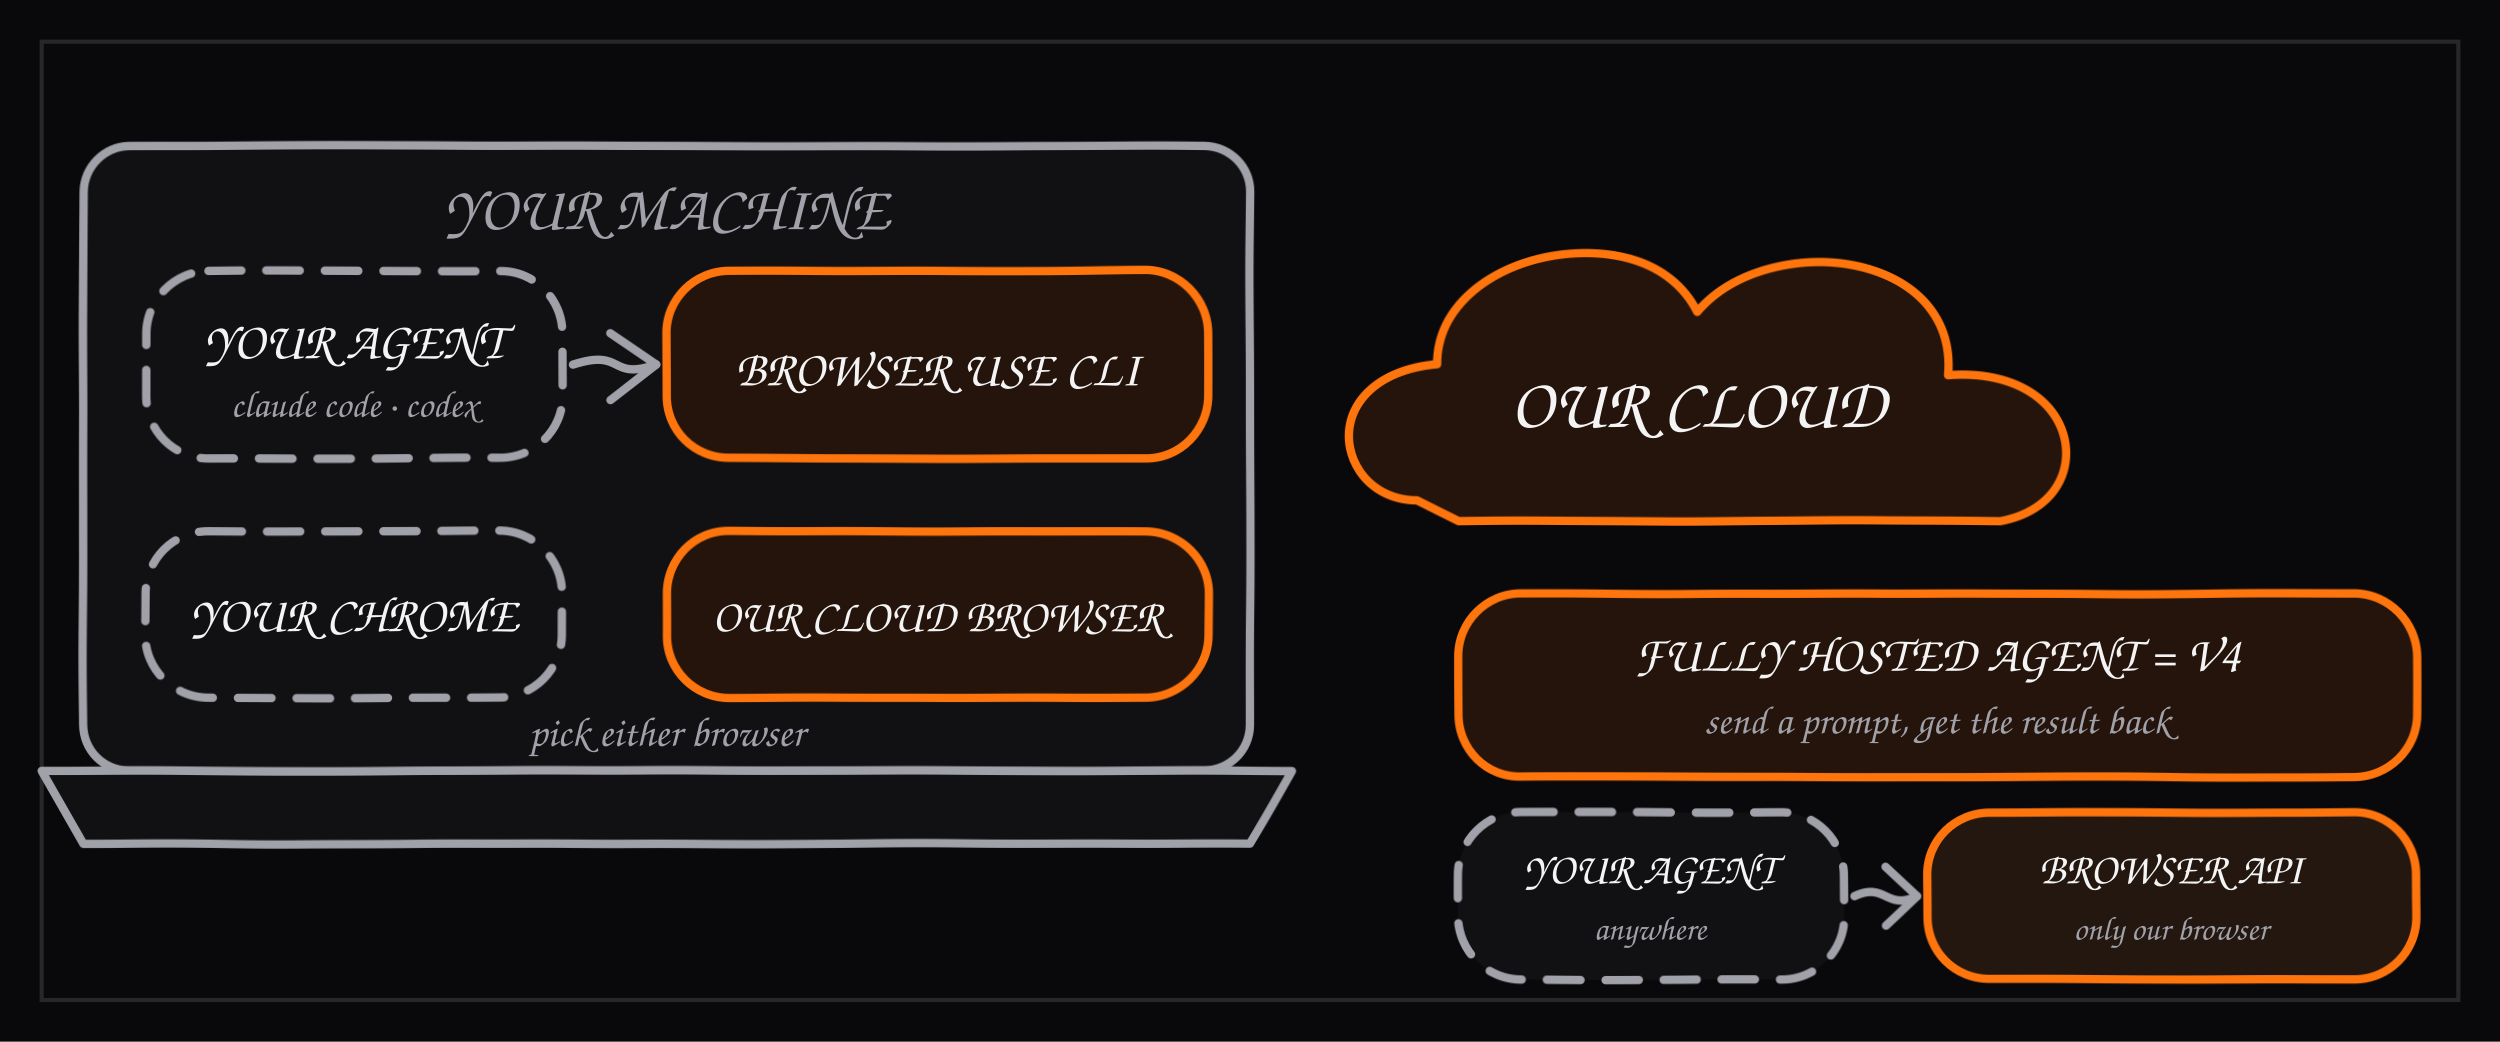
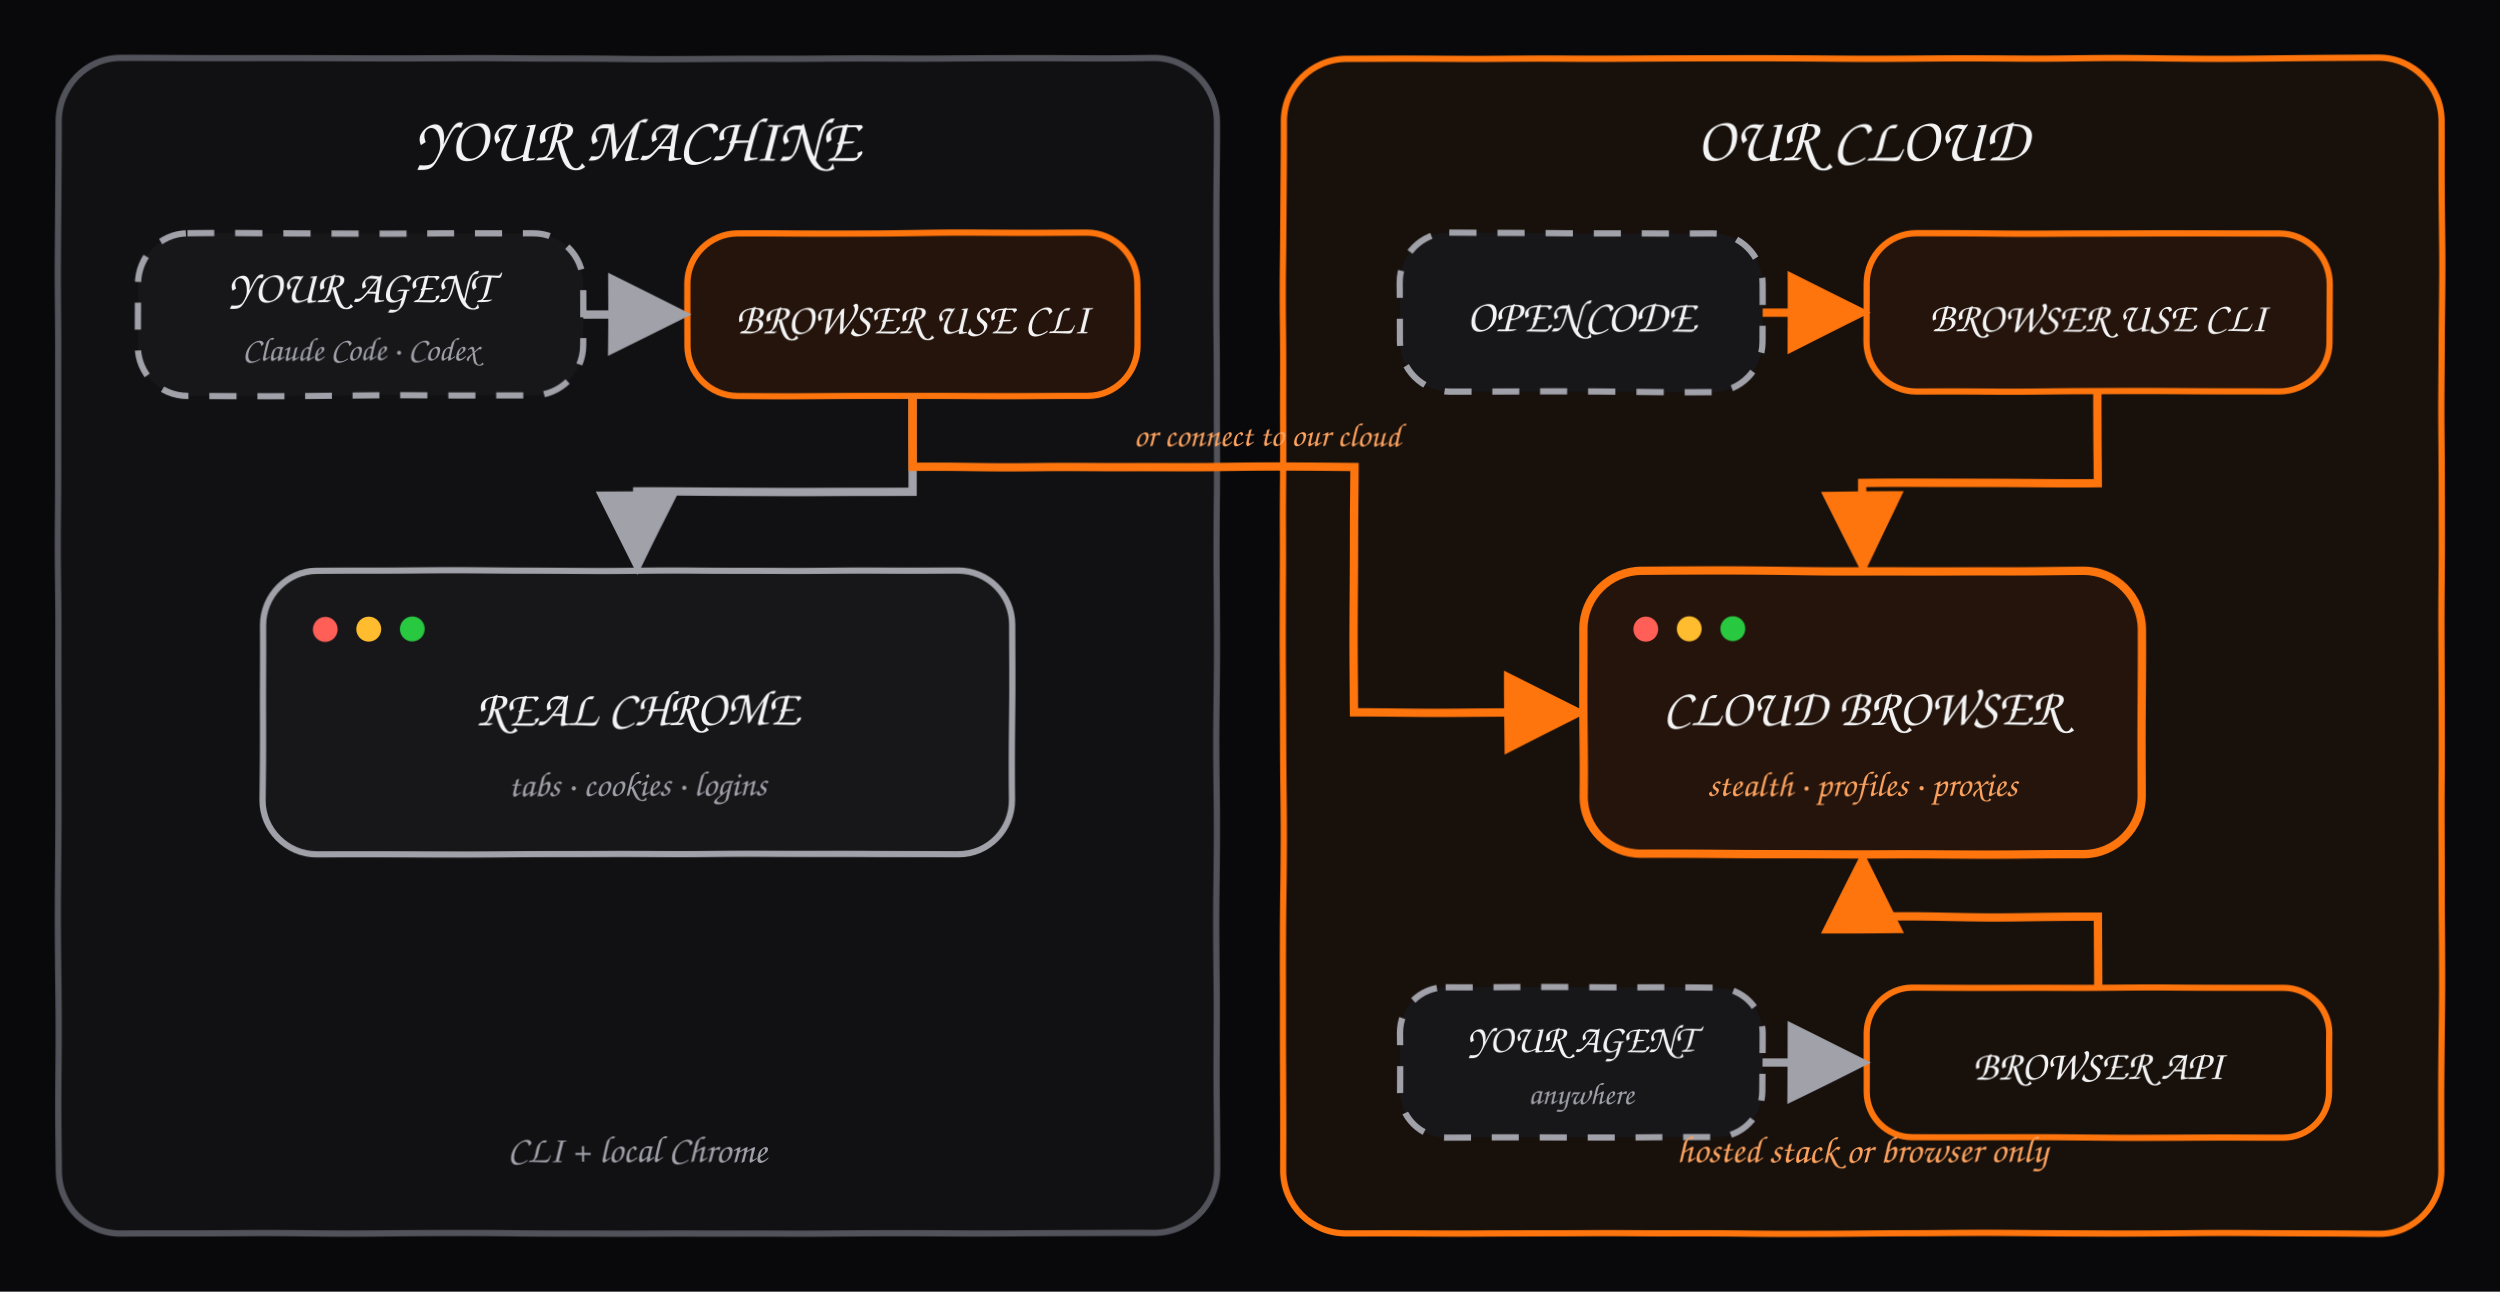
- <svg xmlns="http://www.w3.org/2000/svg" width="1200" height="500" viewBox="0 0 1200 500" role="img" aria-labelledby="title desc">
+ <svg xmlns="http://www.w3.org/2000/svg" width="1200" height="620" viewBox="0 0 1200 620" role="img" aria-labelledby="title desc">
  <defs>
    <filter id="rough">
-       <feTurbulence type="fractalNoise" baseFrequency=".01" numOctaves="2" seed="7" result="noise" />
-       <feDisplacementMap in="SourceGraphic" in2="noise" scale="1.4" />
+       <feTurbulence type="fractalNoise" baseFrequency=".012" numOctaves="2" seed="7" result="noise" />
+       <feDisplacementMap in="SourceGraphic" in2="noise" scale="1.2" />
    </filter>
+     <marker id="arrow-orange" markerWidth="10" markerHeight="10" refX="8" refY="5" orient="auto">
+       <path d="M0 0L10 5L0 10Z" fill="#FE750E" />
+     </marker>
+     <marker id="arrow-gray" markerWidth="10" markerHeight="10" refX="8" refY="5" orient="auto">
+       <path d="M0 0L10 5L0 10Z" fill="#A1A1AA" />
+     </marker>
  </defs>
-   <rect width="1200" height="500" fill="#09090B" />
-   <rect x="20" y="20" width="1160" height="460" fill="none" stroke="#27272A" stroke-width="2" />
-   <g fill="none" stroke-linecap="round" stroke-linejoin="round" filter="url(#rough)">
-     <rect x="40" y="70" width="560" height="300" rx="22" fill="#111113" stroke="#A1A1AA" stroke-width="4" />
-     <path d="M20 370 L620 370 L600 405 L40 405 Z" fill="#111113" stroke="#A1A1AA" stroke-width="4" />
-     <rect x="70" y="130" width="200" height="90" rx="30" fill="#111113" stroke="#A1A1AA" stroke-width="4" stroke-dasharray="16 12" />
-     <path d="M275 175 C300 167 292 183 315 175" stroke="#A1A1AA" stroke-width="4" />
-     <path d="M293 160 L315 175 L293 192" stroke="#A1A1AA" stroke-width="4" />
-     <rect x="320" y="130" width="260" height="90" rx="30" fill="#24140B" stroke="#FE750E" stroke-width="4" />
-     <rect x="70" y="255" width="200" height="80" rx="30" fill="#111113" stroke="#A1A1AA" stroke-width="4" stroke-dasharray="16 12" />
-     <rect x="320" y="255" width="260" height="80" rx="30" fill="#24140B" stroke="#FE750E" stroke-width="4" />
-     <path d="M680 240 C640 240 630 180 690 175 C690 120 790 100 815 150 C850 110 940 120 935 180 C1000 175 1010 240 960 250 L700 250 Z" fill="#24140B" stroke="#FE750E" stroke-width="4" />
-     <rect x="700" y="285" width="460" height="88" rx="30" fill="#24140B" stroke="#FE750E" stroke-width="4" />
-     <rect x="700" y="390" width="185" height="80" rx="30" fill="#111113" stroke="#A1A1AA" stroke-width="4" stroke-dasharray="16 12" />
-     <path d="M890 430 C905 423 905 437 920 430" stroke="#A1A1AA" stroke-width="4" />
-     <path d="M905 416 L920 430 L905 444" stroke="#A1A1AA" stroke-width="4" />
-     <rect x="925" y="390" width="235" height="80" rx="30" fill="#23170F" stroke="#FE750E" stroke-width="4" />
-   </g>
-   <g font-family="Virgil, Comic Sans MS, cursive">
-     <text x="320" y="110" font-size="30" fill="#A1A1AA" text-anchor="middle">YOUR MACHINE</text>
-     <text x="170" y="172" font-size="25" fill="#F4F4F5" text-anchor="middle">YOUR AGENT</text>
-     <text x="170" y="200" font-size="18" fill="#A1A1AA" text-anchor="middle">claude code · codex</text>
-     <text x="450" y="185" font-size="24" fill="#F4F4F5" text-anchor="middle">BROWSER USE CLI</text>
-     <text x="170" y="303" font-size="24" fill="#F4F4F5" text-anchor="middle">YOUR CHROME</text>
-     <text x="450" y="303" font-size="22" fill="#F4F4F5" text-anchor="middle">OUR CLOUD BROWSER</text>
-     <text x="320" y="358" font-size="20" fill="#A1A1AA" text-anchor="middle">pick either browser</text>
-     <text x="815" y="205" font-size="34" fill="#F4F4F5" text-anchor="middle">OUR CLOUD</text>
-     <text x="930" y="322" font-size="24" fill="#F4F4F5" text-anchor="middle">FULLY HOSTED AGENT = V4</text>
-     <text x="930" y="352" font-size="19" fill="#A1A1AA" text-anchor="middle">send a prompt, get the result back</text>
-     <text x="792" y="424" font-size="21" fill="#F4F4F5" text-anchor="middle">YOUR AGENT</text>
-     <text x="792" y="451" font-size="16" fill="#A1A1AA" text-anchor="middle">anywhere</text>
-     <text x="1042" y="424" font-size="21" fill="#F4F4F5" text-anchor="middle">BROWSER API</text>
-     <text x="1042" y="451" font-size="16" fill="#A1A1AA" text-anchor="middle">only our browser</text>
+   <rect width="1200" height="620" fill="#09090B" />
+   <g filter="url(#rough)" font-family="Virgil, Comic Sans MS, cursive">
+     <rect x="28" y="28" width="556" height="564" rx="30" fill="#111113" stroke="#52525B" stroke-width="3" />
+     <rect x="616" y="28" width="556" height="564" rx="30" fill="#17100B" stroke="#FE750E" stroke-width="3" />
+     <text x="306" y="77" font-size="30" fill="#F4F4F5" text-anchor="middle">YOUR MACHINE</text>
+     <text x="894" y="77" font-size="30" fill="#F4F4F5" text-anchor="middle">OUR CLOUD</text>
+     <rect x="66" y="112" width="214" height="78" rx="24" fill="#17171A" stroke="#A1A1AA" stroke-width="3" stroke-dasharray="13 10" />
+     <text x="173" y="145" font-size="22" fill="#F4F4F5" text-anchor="middle">YOUR AGENT</text>
+     <text x="173" y="173" font-size="16" fill="#A1A1AA" text-anchor="middle">Claude Code · Codex</text>
+     <rect x="330" y="112" width="216" height="78" rx="24" fill="#24140B" stroke="#FE750E" stroke-width="3" />
+     <text x="438" y="160" font-size="21" fill="#F4F4F5" text-anchor="middle">BROWSER USE CLI</text>
+     <path d="M280 151H324" fill="none" stroke="#A1A1AA" stroke-width="4" marker-end="url(#arrow-gray)" />
+     <rect x="126" y="274" width="360" height="136" rx="26" fill="#17171A" stroke="#A1A1AA" stroke-width="3" />
+     <circle cx="156" cy="302" r="6" fill="#FF5F57" />
+     <circle cx="177" cy="302" r="6" fill="#FEBC2E" />
+     <circle cx="198" cy="302" r="6" fill="#28C840" />
+     <text x="306" y="348" font-size="24" fill="#F4F4F5" text-anchor="middle">REAL CHROME</text>
+     <text x="306" y="382" font-size="17" fill="#A1A1AA" text-anchor="middle">tabs · cookies · logins</text>
+     <path d="M438 190V236H306V268" fill="none" stroke="#A1A1AA" stroke-width="4" marker-end="url(#arrow-gray)" />
+     <rect x="672" y="112" width="174" height="76" rx="24" fill="#17171A" stroke="#A1A1AA" stroke-width="3" stroke-dasharray="13 10" />
+     <text x="759" y="159" font-size="22" fill="#F4F4F5" text-anchor="middle">OPENCODE</text>
+     <rect x="896" y="112" width="222" height="76" rx="24" fill="#24140B" stroke="#FE750E" stroke-width="3" />
+     <text x="1007" y="159" font-size="20" fill="#F4F4F5" text-anchor="middle">BROWSER USE CLI</text>
+     <path d="M846 150H890" fill="none" stroke="#FE750E" stroke-width="4" marker-end="url(#arrow-orange)" />
+     <rect x="760" y="274" width="268" height="136" rx="28" fill="#24140B" stroke="#FE750E" stroke-width="4" />
+     <circle cx="790" cy="302" r="6" fill="#FF5F57" />
+     <circle cx="811" cy="302" r="6" fill="#FEBC2E" />
+     <circle cx="832" cy="302" r="6" fill="#28C840" />
+     <text x="894" y="348" font-size="25" fill="#F4F4F5" text-anchor="middle">CLOUD BROWSER</text>
+     <text x="894" y="382" font-size="17" fill="#FEA35F" text-anchor="middle">stealth · profiles · proxies</text>
+     <path d="M1007 188V232H894V268" fill="none" stroke="#FE750E" stroke-width="4" marker-end="url(#arrow-orange)" />
+     <path d="M438 190V224H650V342H754" fill="none" stroke="#FE750E" stroke-width="4" marker-end="url(#arrow-orange)" />
+     <text x="608" y="214" font-size="16" fill="#FEA35F" text-anchor="middle">or connect to our cloud</text>
+     <rect x="672" y="474" width="174" height="72" rx="22" fill="#17171A" stroke="#A1A1AA" stroke-width="3" stroke-dasharray="13 10" />
+     <text x="759" y="505" font-size="19" fill="#F4F4F5" text-anchor="middle">YOUR AGENT</text>
+     <text x="759" y="530" font-size="15" fill="#A1A1AA" text-anchor="middle">anywhere</text>
+     <rect x="896" y="474" width="222" height="72" rx="22" fill="#17100B" stroke="#FE750E" stroke-width="3" />
+     <text x="1007" y="518" font-size="20" fill="#F4F4F5" text-anchor="middle">BROWSER API</text>
+     <path d="M846 510H890" fill="none" stroke="#A1A1AA" stroke-width="4" marker-end="url(#arrow-gray)" />
+     <path d="M1007 474V440H894V416" fill="none" stroke="#FE750E" stroke-width="4" marker-end="url(#arrow-orange)" />
+     <text x="306" y="558" font-size="18" fill="#A1A1AA" text-anchor="middle">CLI + local Chrome</text>
+     <text x="894" y="558" font-size="18" fill="#FEA35F" text-anchor="middle">hosted stack or browser only</text>
  </g>
</svg>
